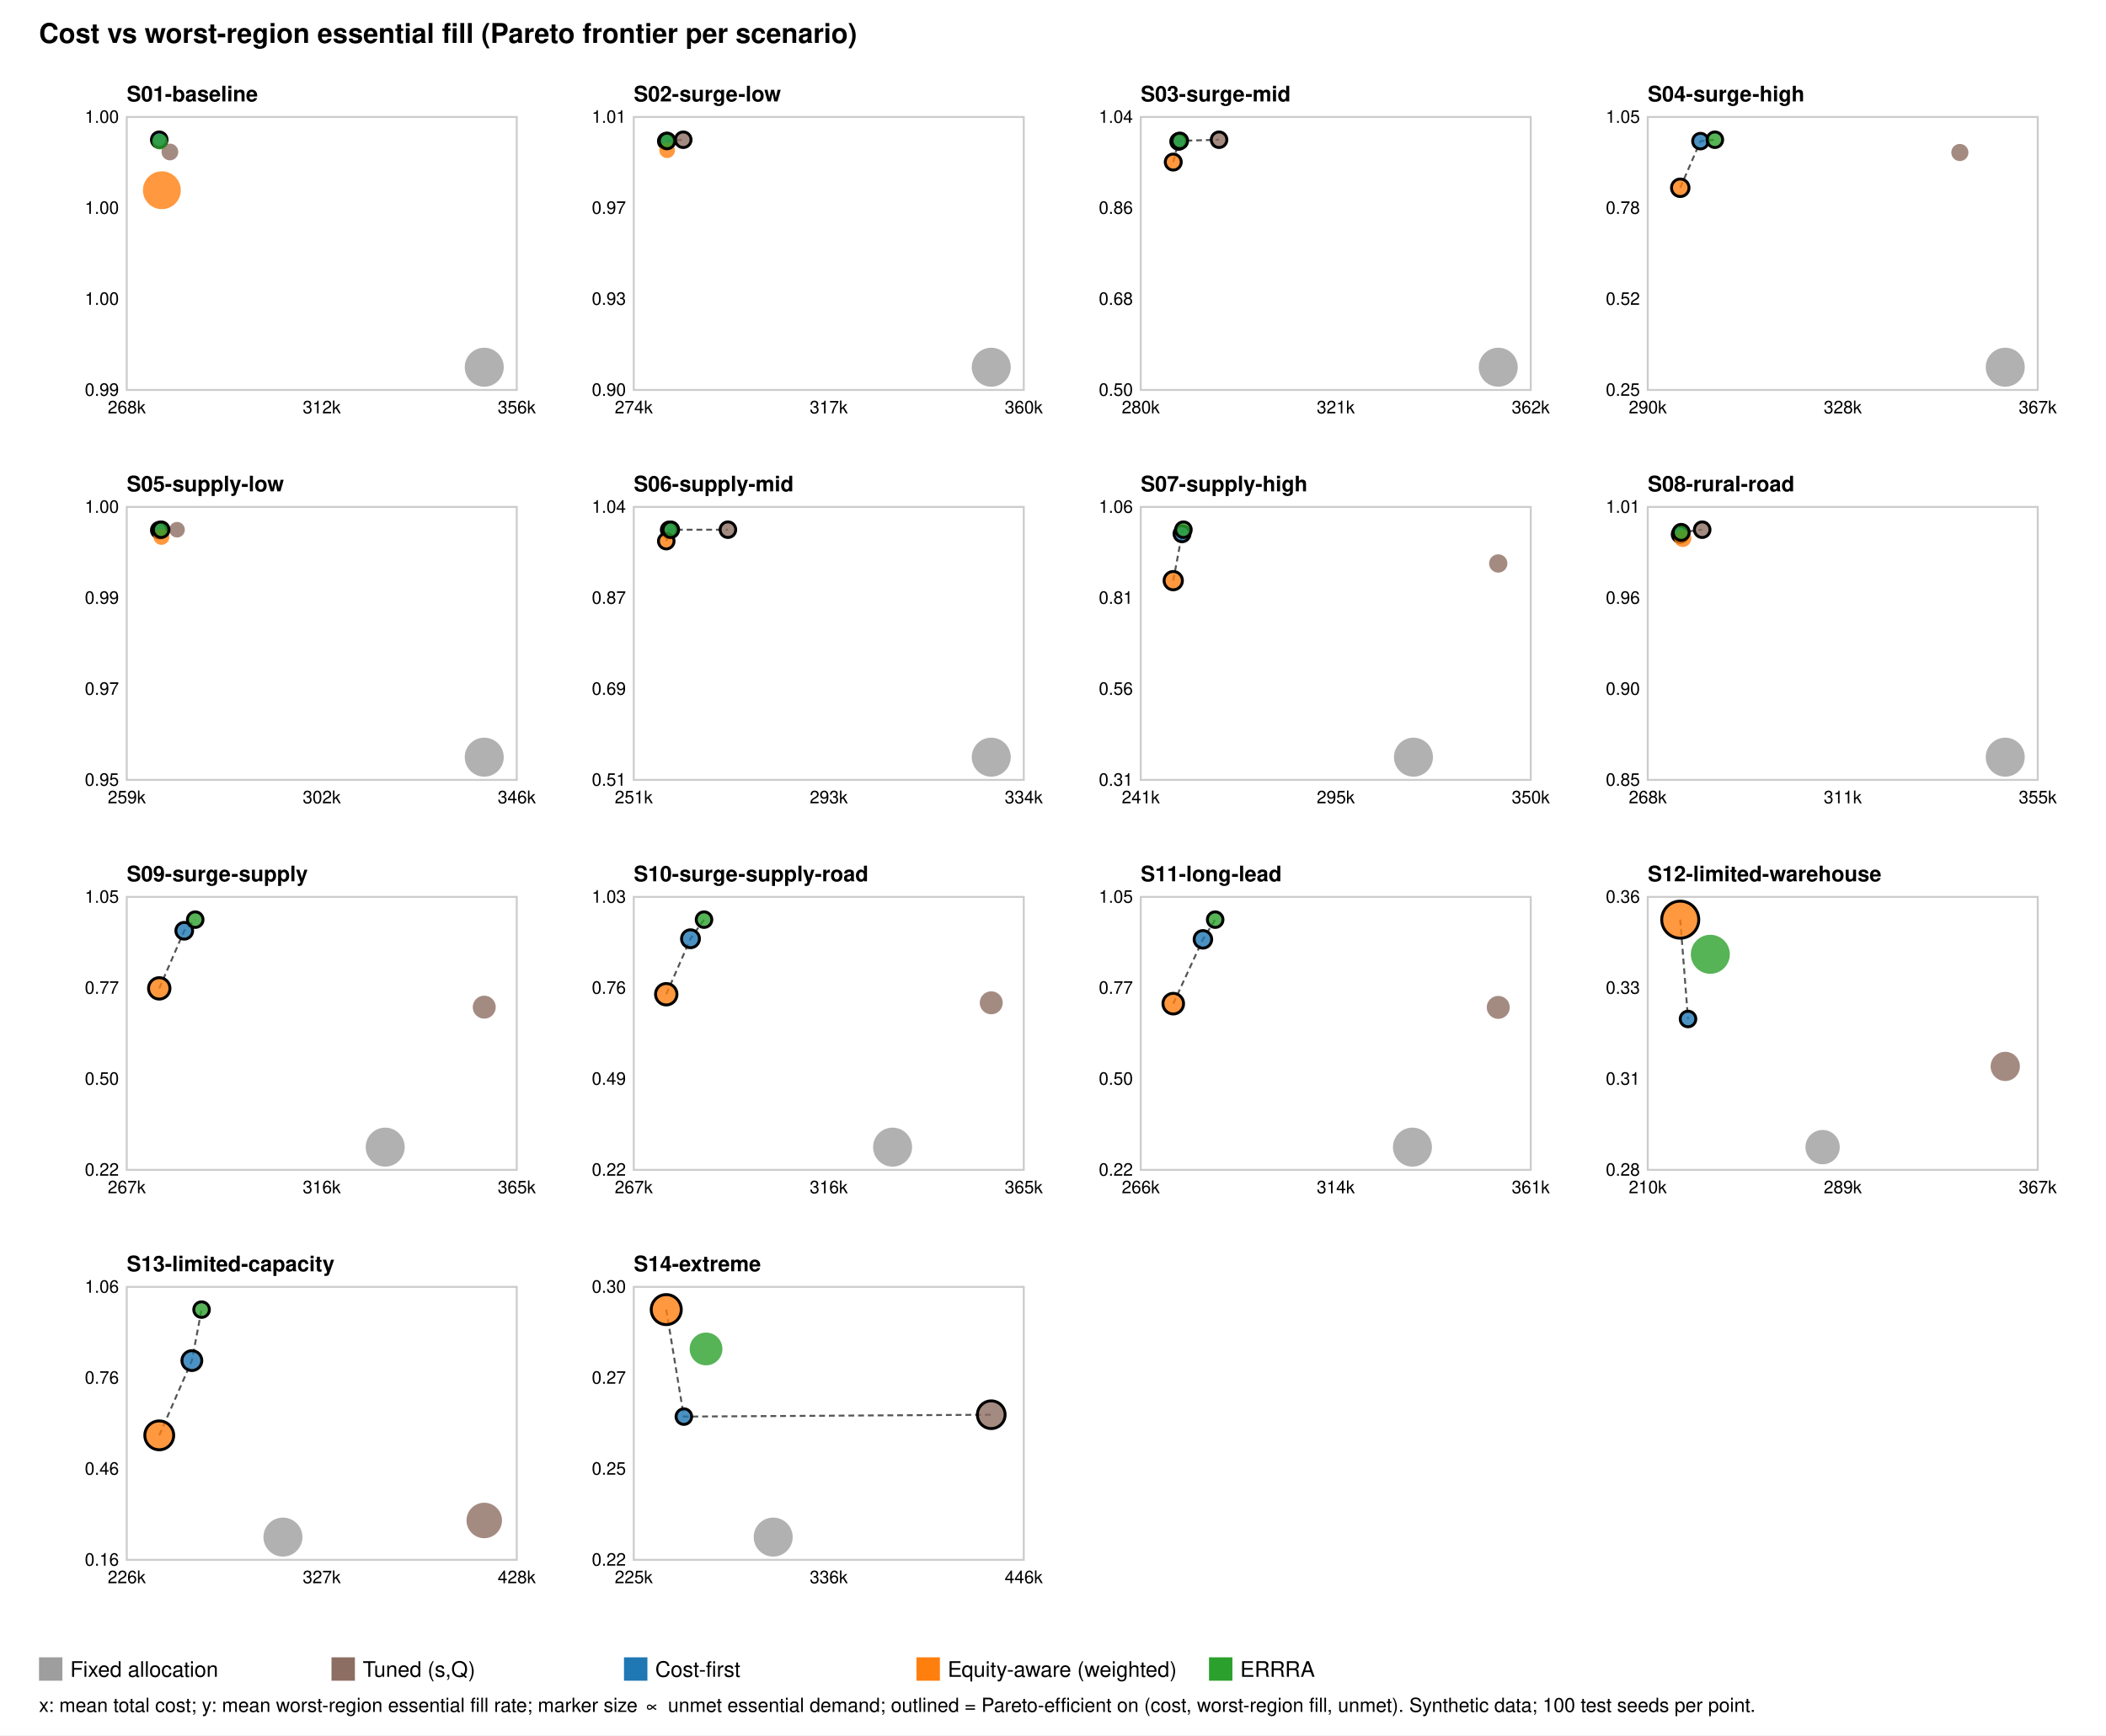
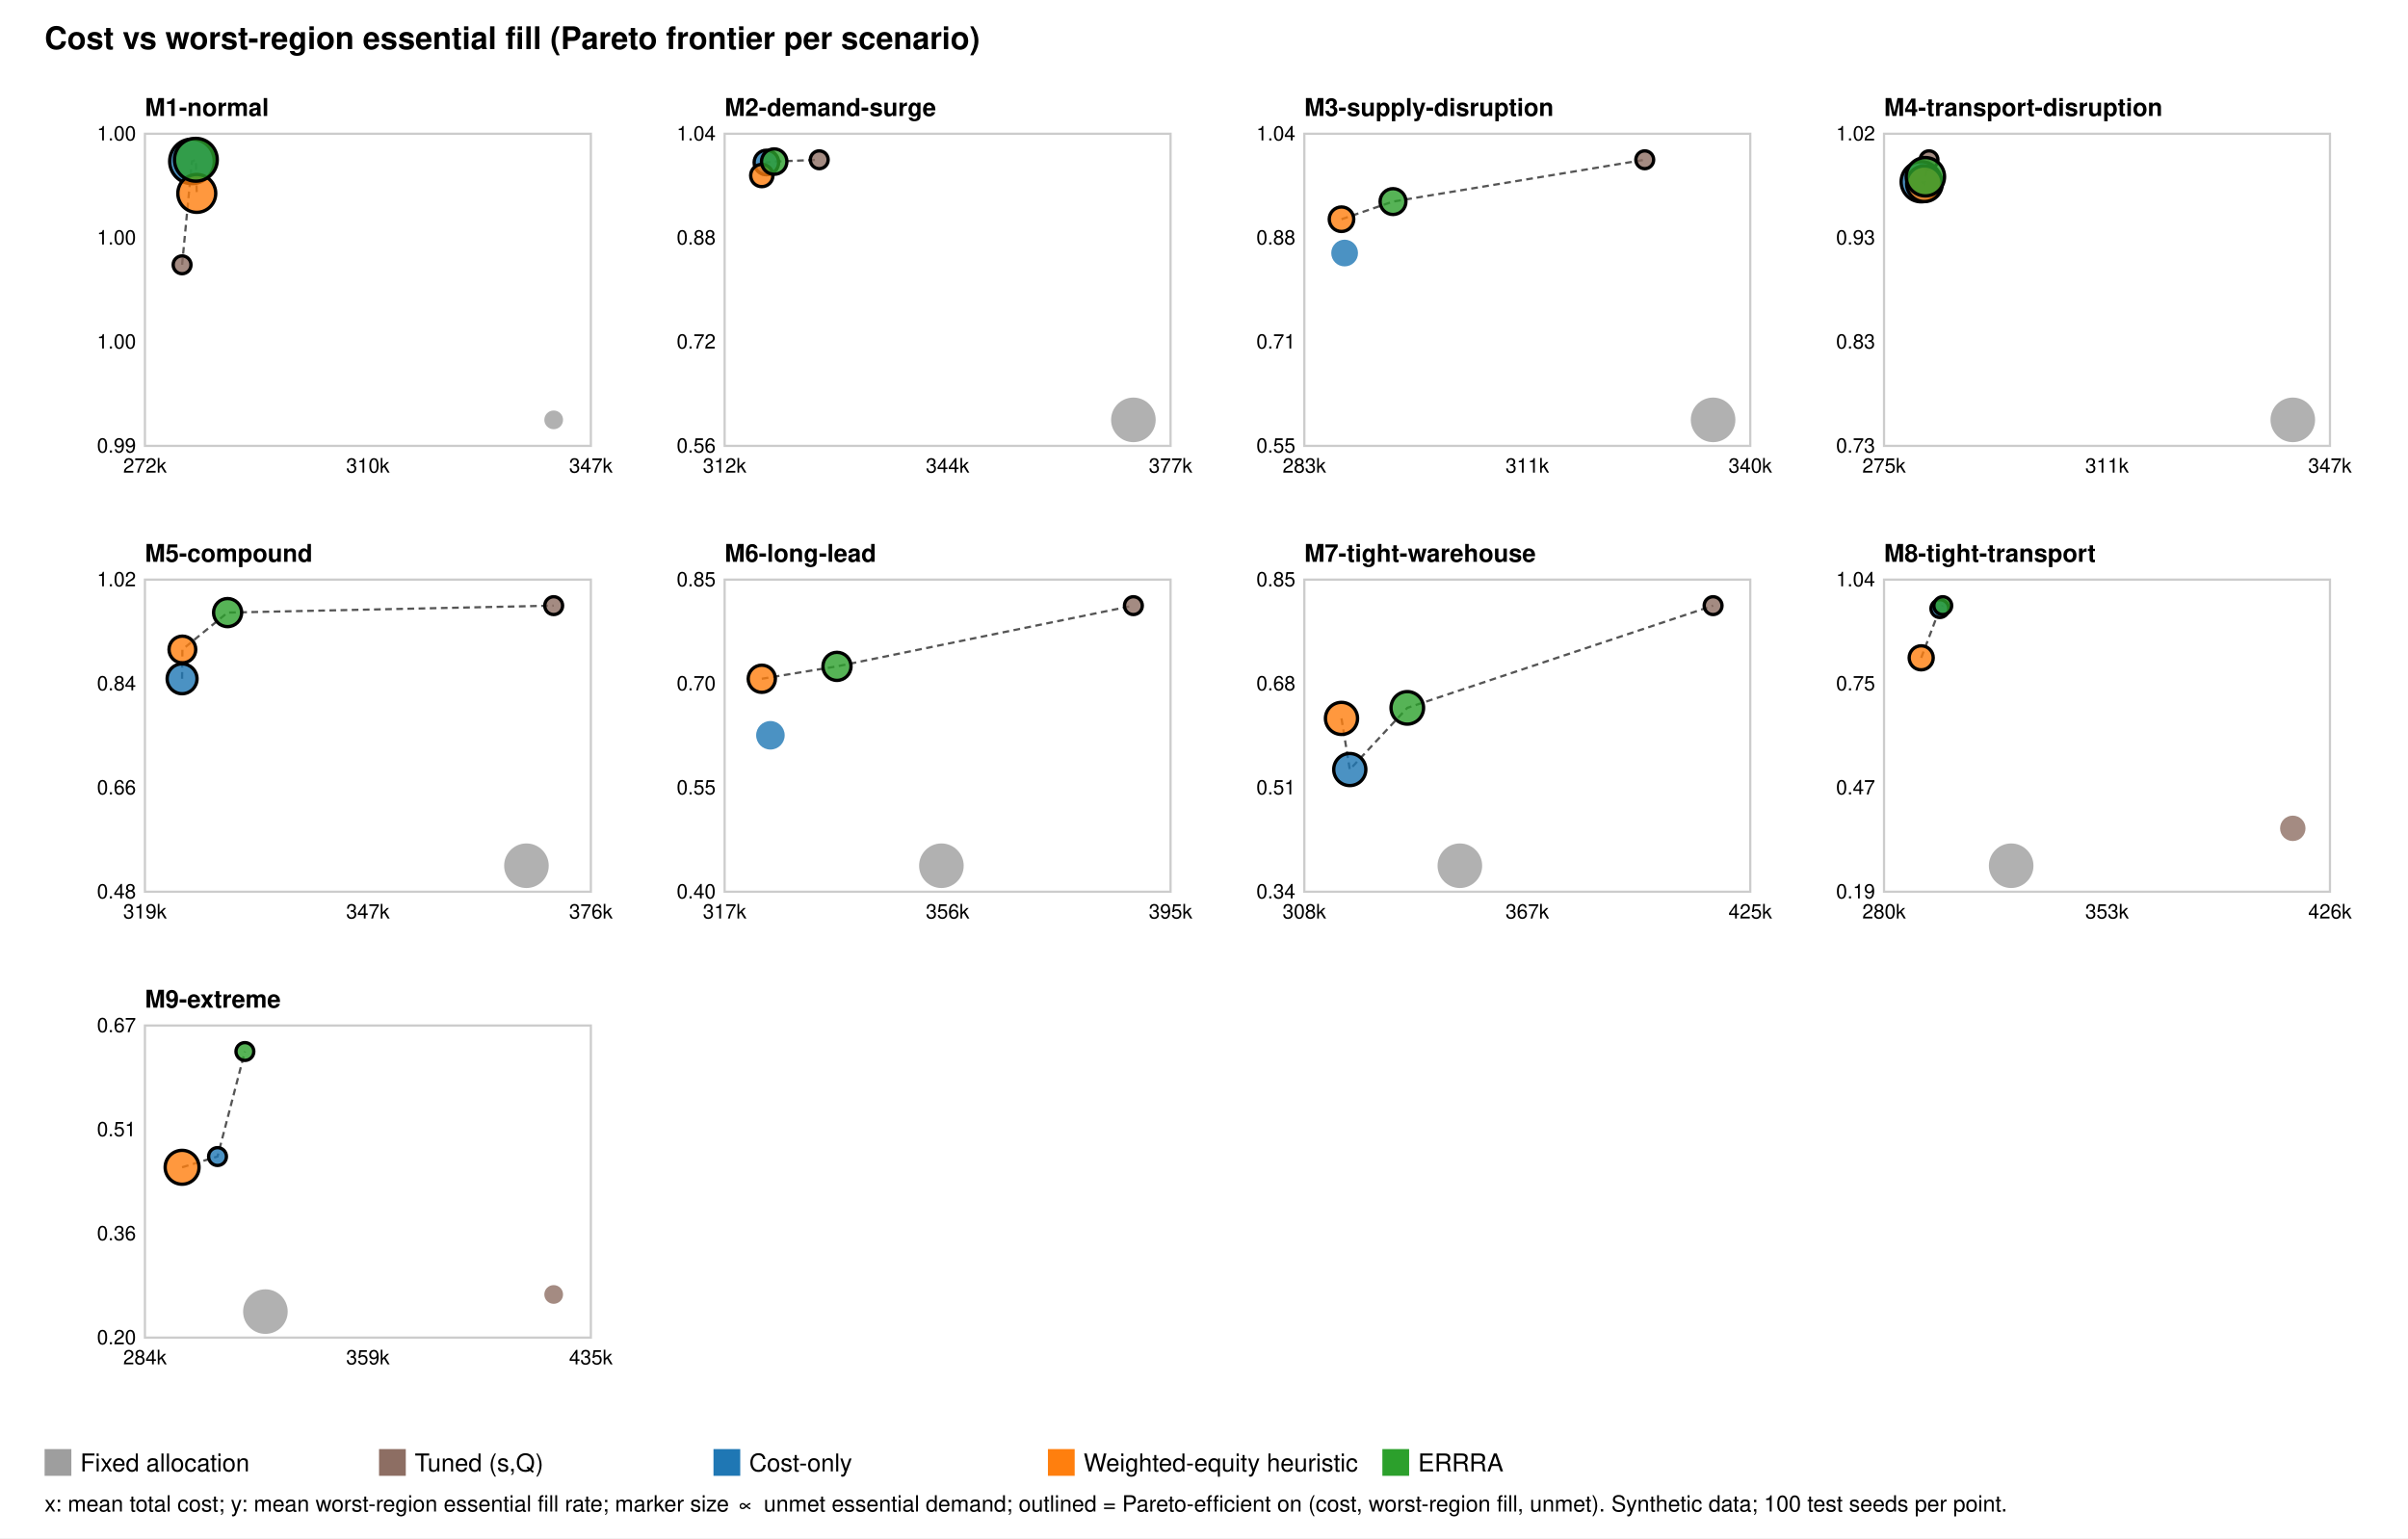
- <svg xmlns="http://www.w3.org/2000/svg" width="1080" height="890" viewBox="0 0 1080 890" font-family="Helvetica, Arial, sans-serif" font-size="11">
+ <svg xmlns="http://www.w3.org/2000/svg" width="1080" height="690" viewBox="0 0 1080 690" font-family="Helvetica, Arial, sans-serif" font-size="11">
  <rect width="100%" height="100%" fill="white" />
  <text x="20" y="22" font-size="14" font-weight="bold">Cost vs worst-region essential fill (Pareto frontier per scenario)</text>
-   <text x="65" y="52" font-weight="bold">S01-baseline</text>
+   <text x="65" y="52" font-weight="bold">M1-normal</text>
  <rect x="65" y="60" width="200" height="140" fill="none" stroke="#ccc" />
  <text x="61" y="203" text-anchor="end" font-size="9">0.99</text>
  <text x="61" y="156.333" text-anchor="end" font-size="9">1.00</text>
  <text x="61" y="109.667" text-anchor="end" font-size="9">1.00</text>
  <text x="61" y="63" text-anchor="end" font-size="9">1.00</text>
-   <text x="65" y="212" text-anchor="middle" font-size="9">268k</text>
-   <text x="165" y="212" text-anchor="middle" font-size="9">312k</text>
-   <text x="265" y="212" text-anchor="middle" font-size="9">356k</text>
-   <circle cx="248.333" cy="188.333" r="10.0" fill="#9e9e9e" fill-opacity="0.8" stroke="none" stroke-width="1.5" />
-   <circle cx="87.12" cy="77.945" r="4.3" fill="#8d6e63" fill-opacity="0.8" stroke="none" stroke-width="1.5" />
-   <circle cx="81.667" cy="71.667" r="4.0" fill="#1f77b4" fill-opacity="0.8" stroke="#000" stroke-width="1.5" />
-   <circle cx="83.008" cy="97.569" r="9.7" fill="#ff7f0e" fill-opacity="0.8" stroke="none" stroke-width="1.5" />
-   <circle cx="81.96" cy="72.657" r="4.0" fill="#2ca02c" fill-opacity="0.8" stroke="none" stroke-width="1.5" />
-   <text x="325" y="52" font-weight="bold">S02-surge-low</text>
+   <text x="65" y="212" text-anchor="middle" font-size="9">272k</text>
+   <text x="165" y="212" text-anchor="middle" font-size="9">310k</text>
+   <text x="265" y="212" text-anchor="middle" font-size="9">347k</text>
+   <polyline fill="none" stroke="#555" stroke-dasharray="3,2" points="81.667,118.782 86.095,72.378 87.85,71.667 88.257,86.754" />
+   <circle cx="248.333" cy="188.333" r="4.2" fill="#9e9e9e" fill-opacity="0.8" stroke="none" stroke-width="1.5" />
+   <circle cx="81.667" cy="118.782" r="4.0" fill="#8d6e63" fill-opacity="0.8" stroke="#000" stroke-width="1.5" />
+   <circle cx="86.095" cy="72.378" r="10.0" fill="#1f77b4" fill-opacity="0.8" stroke="#000" stroke-width="1.5" />
+   <circle cx="88.257" cy="86.754" r="8.5" fill="#ff7f0e" fill-opacity="0.8" stroke="#000" stroke-width="1.5" />
+   <circle cx="87.85" cy="71.667" r="9.6" fill="#2ca02c" fill-opacity="0.8" stroke="#000" stroke-width="1.5" />
+   <text x="325" y="52" font-weight="bold">M2-demand-surge</text>
  <rect x="325" y="60" width="200" height="140" fill="none" stroke="#ccc" />
-   <text x="321" y="203" text-anchor="end" font-size="9">0.90</text>
-   <text x="321" y="156.333" text-anchor="end" font-size="9">0.93</text>
-   <text x="321" y="109.667" text-anchor="end" font-size="9">0.97</text>
-   <text x="321" y="63" text-anchor="end" font-size="9">1.01</text>
-   <text x="325" y="212" text-anchor="middle" font-size="9">274k</text>
-   <text x="425" y="212" text-anchor="middle" font-size="9">317k</text>
-   <text x="525" y="212" text-anchor="middle" font-size="9">360k</text>
-   <polyline fill="none" stroke="#555" stroke-dasharray="3,2" points="341.667,72.4 342.124,72.265 350.385,71.667" />
+   <text x="321" y="203" text-anchor="end" font-size="9">0.56</text>
+   <text x="321" y="156.333" text-anchor="end" font-size="9">0.72</text>
+   <text x="321" y="109.667" text-anchor="end" font-size="9">0.88</text>
+   <text x="321" y="63" text-anchor="end" font-size="9">1.04</text>
+   <text x="325" y="212" text-anchor="middle" font-size="9">312k</text>
+   <text x="425" y="212" text-anchor="middle" font-size="9">344k</text>
+   <text x="525" y="212" text-anchor="middle" font-size="9">377k</text>
+   <polyline fill="none" stroke="#555" stroke-dasharray="3,2" points="341.667,78.732 343.733,72.884 347.233,72.48 367.434,71.667" />
  <circle cx="508.333" cy="188.333" r="10.0" fill="#9e9e9e" fill-opacity="0.8" stroke="none" stroke-width="1.5" />
-   <circle cx="350.385" cy="71.667" r="4.0" fill="#8d6e63" fill-opacity="0.8" stroke="#000" stroke-width="1.5" />
-   <circle cx="341.667" cy="72.4" r="4.0" fill="#1f77b4" fill-opacity="0.8" stroke="#000" stroke-width="1.5" />
-   <circle cx="342.122" cy="77.071" r="4.0" fill="#ff7f0e" fill-opacity="0.8" stroke="none" stroke-width="1.5" />
-   <circle cx="342.124" cy="72.265" r="4.0" fill="#2ca02c" fill-opacity="0.8" stroke="#000" stroke-width="1.5" />
-   <text x="585" y="52" font-weight="bold">S03-surge-mid</text>
+   <circle cx="367.434" cy="71.667" r="4.0" fill="#8d6e63" fill-opacity="0.8" stroke="#000" stroke-width="1.5" />
+   <circle cx="343.733" cy="72.884" r="5.5" fill="#1f77b4" fill-opacity="0.8" stroke="#000" stroke-width="1.5" />
+   <circle cx="341.667" cy="78.732" r="5.0" fill="#ff7f0e" fill-opacity="0.8" stroke="#000" stroke-width="1.5" />
+   <circle cx="347.233" cy="72.48" r="5.7" fill="#2ca02c" fill-opacity="0.8" stroke="#000" stroke-width="1.5" />
+   <text x="585" y="52" font-weight="bold">M3-supply-disruption</text>
  <rect x="585" y="60" width="200" height="140" fill="none" stroke="#ccc" />
-   <text x="581" y="203" text-anchor="end" font-size="9">0.50</text>
-   <text x="581" y="156.333" text-anchor="end" font-size="9">0.68</text>
-   <text x="581" y="109.667" text-anchor="end" font-size="9">0.86</text>
+   <text x="581" y="203" text-anchor="end" font-size="9">0.55</text>
+   <text x="581" y="156.333" text-anchor="end" font-size="9">0.71</text>
+   <text x="581" y="109.667" text-anchor="end" font-size="9">0.88</text>
  <text x="581" y="63" text-anchor="end" font-size="9">1.04</text>
-   <text x="585" y="212" text-anchor="middle" font-size="9">280k</text>
-   <text x="685" y="212" text-anchor="middle" font-size="9">321k</text>
-   <text x="785" y="212" text-anchor="middle" font-size="9">362k</text>
-   <polyline fill="none" stroke="#555" stroke-dasharray="3,2" points="601.667,83.123 604.389,72.581 605.038,72.233 625.157,71.667" />
+   <text x="585" y="212" text-anchor="middle" font-size="9">283k</text>
+   <text x="685" y="212" text-anchor="middle" font-size="9">311k</text>
+   <text x="785" y="212" text-anchor="middle" font-size="9">340k</text>
+   <polyline fill="none" stroke="#555" stroke-dasharray="3,2" points="601.667,98.333 624.772,90.418 737.677,71.667" />
  <circle cx="768.333" cy="188.333" r="10.0" fill="#9e9e9e" fill-opacity="0.8" stroke="none" stroke-width="1.5" />
-   <circle cx="625.157" cy="71.667" r="4.0" fill="#8d6e63" fill-opacity="0.8" stroke="#000" stroke-width="1.5" />
-   <circle cx="604.389" cy="72.581" r="4.0" fill="#1f77b4" fill-opacity="0.8" stroke="#000" stroke-width="1.5" />
-   <circle cx="601.667" cy="83.123" r="4.1" fill="#ff7f0e" fill-opacity="0.8" stroke="#000" stroke-width="1.5" />
-   <circle cx="605.038" cy="72.233" r="4.0" fill="#2ca02c" fill-opacity="0.8" stroke="#000" stroke-width="1.5" />
-   <text x="845" y="52" font-weight="bold">S04-surge-high</text>
+   <circle cx="737.677" cy="71.667" r="4.0" fill="#8d6e63" fill-opacity="0.8" stroke="#000" stroke-width="1.5" />
+   <circle cx="603.071" cy="113.505" r="6.0" fill="#1f77b4" fill-opacity="0.8" stroke="none" stroke-width="1.5" />
+   <circle cx="601.667" cy="98.333" r="5.5" fill="#ff7f0e" fill-opacity="0.8" stroke="#000" stroke-width="1.5" />
+   <circle cx="624.772" cy="90.418" r="5.8" fill="#2ca02c" fill-opacity="0.8" stroke="#000" stroke-width="1.5" />
+   <text x="845" y="52" font-weight="bold">M4-transport-disruption</text>
  <rect x="845" y="60" width="200" height="140" fill="none" stroke="#ccc" />
-   <text x="841" y="203" text-anchor="end" font-size="9">0.25</text>
-   <text x="841" y="156.333" text-anchor="end" font-size="9">0.52</text>
-   <text x="841" y="109.667" text-anchor="end" font-size="9">0.78</text>
-   <text x="841" y="63" text-anchor="end" font-size="9">1.05</text>
-   <text x="845" y="212" text-anchor="middle" font-size="9">290k</text>
-   <text x="945" y="212" text-anchor="middle" font-size="9">328k</text>
-   <text x="1045" y="212" text-anchor="middle" font-size="9">367k</text>
-   <polyline fill="none" stroke="#555" stroke-dasharray="3,2" points="861.667,96.307 872.032,72.383 879.419,71.667" />
+   <text x="841" y="203" text-anchor="end" font-size="9">0.73</text>
+   <text x="841" y="156.333" text-anchor="end" font-size="9">0.83</text>
+   <text x="841" y="109.667" text-anchor="end" font-size="9">0.93</text>
+   <text x="841" y="63" text-anchor="end" font-size="9">1.02</text>
+   <text x="845" y="212" text-anchor="middle" font-size="9">275k</text>
+   <text x="945" y="212" text-anchor="middle" font-size="9">311k</text>
+   <text x="1045" y="212" text-anchor="middle" font-size="9">347k</text>
+   <polyline fill="none" stroke="#555" stroke-dasharray="3,2" points="861.667,81.531 863.138,82.424 863.54,79.275 865.173,71.667" />
  <circle cx="1028.333" cy="188.333" r="10.0" fill="#9e9e9e" fill-opacity="0.8" stroke="none" stroke-width="1.5" />
-   <circle cx="1005.052" cy="78.217" r="4.4" fill="#8d6e63" fill-opacity="0.8" stroke="none" stroke-width="1.5" />
-   <circle cx="872.032" cy="72.383" r="4.0" fill="#1f77b4" fill-opacity="0.8" stroke="#000" stroke-width="1.5" />
-   <circle cx="861.667" cy="96.307" r="4.5" fill="#ff7f0e" fill-opacity="0.8" stroke="#000" stroke-width="1.5" />
-   <circle cx="879.419" cy="71.667" r="4.0" fill="#2ca02c" fill-opacity="0.8" stroke="#000" stroke-width="1.5" />
-   <text x="65" y="252" font-weight="bold">S05-supply-low</text>
+   <circle cx="865.173" cy="71.667" r="4.0" fill="#8d6e63" fill-opacity="0.8" stroke="#000" stroke-width="1.5" />
+   <circle cx="861.667" cy="81.531" r="9.0" fill="#1f77b4" fill-opacity="0.8" stroke="#000" stroke-width="1.5" />
+   <circle cx="863.138" cy="82.424" r="8.0" fill="#ff7f0e" fill-opacity="0.8" stroke="#000" stroke-width="1.5" />
+   <circle cx="863.54" cy="79.275" r="8.6" fill="#2ca02c" fill-opacity="0.8" stroke="#000" stroke-width="1.5" />
+   <text x="65" y="252" font-weight="bold">M5-compound</text>
  <rect x="65" y="260" width="200" height="140" fill="none" stroke="#ccc" />
-   <text x="61" y="403" text-anchor="end" font-size="9">0.95</text>
-   <text x="61" y="356.333" text-anchor="end" font-size="9">0.97</text>
-   <text x="61" y="309.667" text-anchor="end" font-size="9">0.99</text>
-   <text x="61" y="263" text-anchor="end" font-size="9">1.00</text>
-   <text x="65" y="412" text-anchor="middle" font-size="9">259k</text>
-   <text x="165" y="412" text-anchor="middle" font-size="9">302k</text>
-   <text x="265" y="412" text-anchor="middle" font-size="9">346k</text>
-   <polyline fill="none" stroke="#555" stroke-dasharray="3,2" points="81.667,271.91 82.659,271.667" />
-   <circle cx="248.333" cy="388.333" r="10.0" fill="#9e9e9e" fill-opacity="0.8" stroke="none" stroke-width="1.5" />
-   <circle cx="90.789" cy="271.683" r="4.0" fill="#8d6e63" fill-opacity="0.8" stroke="none" stroke-width="1.5" />
-   <circle cx="81.667" cy="271.91" r="4.0" fill="#1f77b4" fill-opacity="0.8" stroke="#000" stroke-width="1.5" />
-   <circle cx="82.786" cy="275.345" r="4.1" fill="#ff7f0e" fill-opacity="0.8" stroke="none" stroke-width="1.5" />
-   <circle cx="82.659" cy="271.667" r="4.0" fill="#2ca02c" fill-opacity="0.8" stroke="#000" stroke-width="1.5" />
-   <text x="325" y="252" font-weight="bold">S06-supply-mid</text>
+   <text x="61" y="403" text-anchor="end" font-size="9">0.48</text>
+   <text x="61" y="356.333" text-anchor="end" font-size="9">0.66</text>
+   <text x="61" y="309.667" text-anchor="end" font-size="9">0.84</text>
+   <text x="61" y="263" text-anchor="end" font-size="9">1.02</text>
+   <text x="65" y="412" text-anchor="middle" font-size="9">319k</text>
+   <text x="165" y="412" text-anchor="middle" font-size="9">347k</text>
+   <text x="265" y="412" text-anchor="middle" font-size="9">376k</text>
+   <polyline fill="none" stroke="#555" stroke-dasharray="3,2" points="81.667,304.476 81.803,291.34 102.075,274.783 248.333,271.667" />
+   <circle cx="236.109" cy="388.333" r="10.0" fill="#9e9e9e" fill-opacity="0.8" stroke="none" stroke-width="1.5" />
+   <circle cx="248.333" cy="271.667" r="4.0" fill="#8d6e63" fill-opacity="0.8" stroke="#000" stroke-width="1.5" />
+   <circle cx="81.667" cy="304.476" r="6.7" fill="#1f77b4" fill-opacity="0.8" stroke="#000" stroke-width="1.5" />
+   <circle cx="81.803" cy="291.34" r="6.0" fill="#ff7f0e" fill-opacity="0.8" stroke="#000" stroke-width="1.5" />
+   <circle cx="102.075" cy="274.783" r="6.3" fill="#2ca02c" fill-opacity="0.8" stroke="#000" stroke-width="1.5" />
+   <text x="325" y="252" font-weight="bold">M6-long-lead</text>
  <rect x="325" y="260" width="200" height="140" fill="none" stroke="#ccc" />
-   <text x="321" y="403" text-anchor="end" font-size="9">0.51</text>
-   <text x="321" y="356.333" text-anchor="end" font-size="9">0.69</text>
-   <text x="321" y="309.667" text-anchor="end" font-size="9">0.87</text>
-   <text x="321" y="263" text-anchor="end" font-size="9">1.04</text>
-   <text x="325" y="412" text-anchor="middle" font-size="9">251k</text>
-   <text x="425" y="412" text-anchor="middle" font-size="9">293k</text>
-   <text x="525" y="412" text-anchor="middle" font-size="9">334k</text>
-   <polyline fill="none" stroke="#555" stroke-dasharray="3,2" points="341.667,277.534 343.147,271.725 344.019,271.686 373.291,271.667" />
-   <circle cx="508.333" cy="388.333" r="10.0" fill="#9e9e9e" fill-opacity="0.8" stroke="none" stroke-width="1.5" />
-   <circle cx="373.291" cy="271.667" r="4.0" fill="#8d6e63" fill-opacity="0.8" stroke="#000" stroke-width="1.5" />
-   <circle cx="343.147" cy="271.725" r="4.0" fill="#1f77b4" fill-opacity="0.8" stroke="#000" stroke-width="1.5" />
-   <circle cx="341.667" cy="277.534" r="4.0" fill="#ff7f0e" fill-opacity="0.8" stroke="#000" stroke-width="1.5" />
-   <circle cx="344.019" cy="271.686" r="4.0" fill="#2ca02c" fill-opacity="0.8" stroke="#000" stroke-width="1.5" />
-   <text x="585" y="252" font-weight="bold">S07-supply-high</text>
+   <text x="321" y="403" text-anchor="end" font-size="9">0.40</text>
+   <text x="321" y="356.333" text-anchor="end" font-size="9">0.55</text>
+   <text x="321" y="309.667" text-anchor="end" font-size="9">0.70</text>
+   <text x="321" y="263" text-anchor="end" font-size="9">0.85</text>
+   <text x="325" y="412" text-anchor="middle" font-size="9">317k</text>
+   <text x="425" y="412" text-anchor="middle" font-size="9">356k</text>
+   <text x="525" y="412" text-anchor="middle" font-size="9">395k</text>
+   <polyline fill="none" stroke="#555" stroke-dasharray="3,2" points="341.667,304.468 375.383,298.905 508.333,271.667" />
+   <circle cx="422.222" cy="388.333" r="10.0" fill="#9e9e9e" fill-opacity="0.8" stroke="none" stroke-width="1.5" />
+   <circle cx="508.333" cy="271.667" r="4.0" fill="#8d6e63" fill-opacity="0.8" stroke="#000" stroke-width="1.5" />
+   <circle cx="345.535" cy="329.823" r="6.4" fill="#1f77b4" fill-opacity="0.8" stroke="none" stroke-width="1.5" />
+   <circle cx="341.667" cy="304.468" r="6.1" fill="#ff7f0e" fill-opacity="0.8" stroke="#000" stroke-width="1.5" />
+   <circle cx="375.383" cy="298.905" r="6.3" fill="#2ca02c" fill-opacity="0.8" stroke="#000" stroke-width="1.5" />
+   <text x="585" y="252" font-weight="bold">M7-tight-warehouse</text>
  <rect x="585" y="260" width="200" height="140" fill="none" stroke="#ccc" />
-   <text x="581" y="403" text-anchor="end" font-size="9">0.31</text>
-   <text x="581" y="356.333" text-anchor="end" font-size="9">0.56</text>
-   <text x="581" y="309.667" text-anchor="end" font-size="9">0.81</text>
-   <text x="581" y="263" text-anchor="end" font-size="9">1.06</text>
-   <text x="585" y="412" text-anchor="middle" font-size="9">241k</text>
-   <text x="685" y="412" text-anchor="middle" font-size="9">295k</text>
-   <text x="785" y="412" text-anchor="middle" font-size="9">350k</text>
-   <polyline fill="none" stroke="#555" stroke-dasharray="3,2" points="601.667,297.801 606.159,273.756 606.883,271.667" />
-   <circle cx="724.849" cy="388.333" r="10.0" fill="#9e9e9e" fill-opacity="0.8" stroke="none" stroke-width="1.5" />
-   <circle cx="768.333" cy="288.991" r="4.7" fill="#8d6e63" fill-opacity="0.8" stroke="none" stroke-width="1.5" />
-   <circle cx="606.159" cy="273.756" r="4.1" fill="#1f77b4" fill-opacity="0.8" stroke="#000" stroke-width="1.5" />
-   <circle cx="601.667" cy="297.801" r="4.7" fill="#ff7f0e" fill-opacity="0.8" stroke="#000" stroke-width="1.5" />
-   <circle cx="606.883" cy="271.667" r="4.0" fill="#2ca02c" fill-opacity="0.8" stroke="#000" stroke-width="1.5" />
-   <text x="845" y="252" font-weight="bold">S08-rural-road</text>
+   <text x="581" y="403" text-anchor="end" font-size="9">0.34</text>
+   <text x="581" y="356.333" text-anchor="end" font-size="9">0.51</text>
+   <text x="581" y="309.667" text-anchor="end" font-size="9">0.68</text>
+   <text x="581" y="263" text-anchor="end" font-size="9">0.85</text>
+   <text x="585" y="412" text-anchor="middle" font-size="9">308k</text>
+   <text x="685" y="412" text-anchor="middle" font-size="9">367k</text>
+   <text x="785" y="412" text-anchor="middle" font-size="9">425k</text>
+   <polyline fill="none" stroke="#555" stroke-dasharray="3,2" points="601.667,322.247 605.384,345.185 631.18,317.521 768.333,271.667" />
+   <circle cx="654.754" cy="388.333" r="10.0" fill="#9e9e9e" fill-opacity="0.8" stroke="none" stroke-width="1.5" />
+   <circle cx="768.333" cy="271.667" r="4.0" fill="#8d6e63" fill-opacity="0.8" stroke="#000" stroke-width="1.5" />
+   <circle cx="605.384" cy="345.185" r="7.2" fill="#1f77b4" fill-opacity="0.8" stroke="#000" stroke-width="1.5" />
+   <circle cx="601.667" cy="322.247" r="7.2" fill="#ff7f0e" fill-opacity="0.8" stroke="#000" stroke-width="1.5" />
+   <circle cx="631.18" cy="317.521" r="7.3" fill="#2ca02c" fill-opacity="0.8" stroke="#000" stroke-width="1.5" />
+   <text x="845" y="252" font-weight="bold">M8-tight-transport</text>
  <rect x="845" y="260" width="200" height="140" fill="none" stroke="#ccc" />
-   <text x="841" y="403" text-anchor="end" font-size="9">0.85</text>
-   <text x="841" y="356.333" text-anchor="end" font-size="9">0.90</text>
-   <text x="841" y="309.667" text-anchor="end" font-size="9">0.96</text>
-   <text x="841" y="263" text-anchor="end" font-size="9">1.01</text>
-   <text x="845" y="412" text-anchor="middle" font-size="9">268k</text>
-   <text x="945" y="412" text-anchor="middle" font-size="9">311k</text>
-   <text x="1045" y="412" text-anchor="middle" font-size="9">355k</text>
-   <polyline fill="none" stroke="#555" stroke-dasharray="3,2" points="861.667,274.053 862.164,273.036 872.924,271.667" />
-   <circle cx="1028.333" cy="388.333" r="10.0" fill="#9e9e9e" fill-opacity="0.8" stroke="none" stroke-width="1.5" />
-   <circle cx="872.924" cy="271.667" r="4.0" fill="#8d6e63" fill-opacity="0.8" stroke="#000" stroke-width="1.5" />
-   <circle cx="861.667" cy="274.053" r="4.1" fill="#1f77b4" fill-opacity="0.8" stroke="#000" stroke-width="1.5" />
-   <circle cx="862.948" cy="276.139" r="4.4" fill="#ff7f0e" fill-opacity="0.8" stroke="none" stroke-width="1.5" />
-   <circle cx="862.164" cy="273.036" r="4.1" fill="#2ca02c" fill-opacity="0.8" stroke="#000" stroke-width="1.5" />
-   <text x="65" y="452" font-weight="bold">S09-surge-supply</text>
+   <text x="841" y="403" text-anchor="end" font-size="9">0.19</text>
+   <text x="841" y="356.333" text-anchor="end" font-size="9">0.47</text>
+   <text x="841" y="309.667" text-anchor="end" font-size="9">0.75</text>
+   <text x="841" y="263" text-anchor="end" font-size="9">1.04</text>
+   <text x="845" y="412" text-anchor="middle" font-size="9">280k</text>
+   <text x="945" y="412" text-anchor="middle" font-size="9">353k</text>
+   <text x="1045" y="412" text-anchor="middle" font-size="9">426k</text>
+   <polyline fill="none" stroke="#555" stroke-dasharray="3,2" points="861.667,295.071 870.036,272.987 871.343,271.667" />
+   <circle cx="902.019" cy="388.333" r="10.0" fill="#9e9e9e" fill-opacity="0.8" stroke="none" stroke-width="1.5" />
+   <circle cx="1028.333" cy="371.559" r="5.7" fill="#8d6e63" fill-opacity="0.8" stroke="none" stroke-width="1.5" />
+   <circle cx="870.036" cy="272.987" r="4.0" fill="#1f77b4" fill-opacity="0.8" stroke="#000" stroke-width="1.5" />
+   <circle cx="861.667" cy="295.071" r="5.4" fill="#ff7f0e" fill-opacity="0.8" stroke="#000" stroke-width="1.5" />
+   <circle cx="871.343" cy="271.667" r="4.0" fill="#2ca02c" fill-opacity="0.8" stroke="#000" stroke-width="1.5" />
+   <text x="65" y="452" font-weight="bold">M9-extreme</text>
  <rect x="65" y="460" width="200" height="140" fill="none" stroke="#ccc" />
-   <text x="61" y="603" text-anchor="end" font-size="9">0.22</text>
-   <text x="61" y="556.333" text-anchor="end" font-size="9">0.50</text>
-   <text x="61" y="509.667" text-anchor="end" font-size="9">0.77</text>
-   <text x="61" y="463" text-anchor="end" font-size="9">1.05</text>
-   <text x="65" y="612" text-anchor="middle" font-size="9">267k</text>
-   <text x="165" y="612" text-anchor="middle" font-size="9">316k</text>
-   <text x="265" y="612" text-anchor="middle" font-size="9">365k</text>
-   <polyline fill="none" stroke="#555" stroke-dasharray="3,2" points="81.667,506.915 94.483,477.373 100.115,471.667" />
-   <circle cx="197.537" cy="588.333" r="10.0" fill="#9e9e9e" fill-opacity="0.8" stroke="none" stroke-width="1.5" />
-   <circle cx="248.333" cy="516.549" r="5.9" fill="#8d6e63" fill-opacity="0.8" stroke="none" stroke-width="1.5" />
-   <circle cx="94.483" cy="477.373" r="4.3" fill="#1f77b4" fill-opacity="0.8" stroke="#000" stroke-width="1.5" />
-   <circle cx="81.667" cy="506.915" r="5.5" fill="#ff7f0e" fill-opacity="0.8" stroke="#000" stroke-width="1.5" />
-   <circle cx="100.115" cy="471.667" r="4.0" fill="#2ca02c" fill-opacity="0.8" stroke="#000" stroke-width="1.5" />
-   <text x="325" y="452" font-weight="bold">S10-surge-supply-road</text>
-   <rect x="325" y="460" width="200" height="140" fill="none" stroke="#ccc" />
-   <text x="321" y="603" text-anchor="end" font-size="9">0.22</text>
-   <text x="321" y="556.333" text-anchor="end" font-size="9">0.49</text>
-   <text x="321" y="509.667" text-anchor="end" font-size="9">0.76</text>
-   <text x="321" y="463" text-anchor="end" font-size="9">1.03</text>
-   <text x="325" y="612" text-anchor="middle" font-size="9">267k</text>
-   <text x="425" y="612" text-anchor="middle" font-size="9">316k</text>
-   <text x="525" y="612" text-anchor="middle" font-size="9">365k</text>
-   <polyline fill="none" stroke="#555" stroke-dasharray="3,2" points="341.667,509.924 354.098,481.467 361.04,471.667" />
-   <circle cx="457.738" cy="588.333" r="10.0" fill="#9e9e9e" fill-opacity="0.8" stroke="none" stroke-width="1.5" />
-   <circle cx="508.333" cy="514.317" r="5.9" fill="#8d6e63" fill-opacity="0.8" stroke="none" stroke-width="1.5" />
-   <circle cx="354.098" cy="481.467" r="4.6" fill="#1f77b4" fill-opacity="0.8" stroke="#000" stroke-width="1.5" />
-   <circle cx="341.667" cy="509.924" r="5.5" fill="#ff7f0e" fill-opacity="0.8" stroke="#000" stroke-width="1.5" />
-   <circle cx="361.04" cy="471.667" r="4.0" fill="#2ca02c" fill-opacity="0.8" stroke="#000" stroke-width="1.5" />
-   <text x="585" y="452" font-weight="bold">S11-long-lead</text>
-   <rect x="585" y="460" width="200" height="140" fill="none" stroke="#ccc" />
-   <text x="581" y="603" text-anchor="end" font-size="9">0.22</text>
-   <text x="581" y="556.333" text-anchor="end" font-size="9">0.50</text>
-   <text x="581" y="509.667" text-anchor="end" font-size="9">0.77</text>
-   <text x="581" y="463" text-anchor="end" font-size="9">1.05</text>
-   <text x="585" y="612" text-anchor="middle" font-size="9">266k</text>
-   <text x="685" y="612" text-anchor="middle" font-size="9">314k</text>
-   <text x="785" y="612" text-anchor="middle" font-size="9">361k</text>
-   <polyline fill="none" stroke="#555" stroke-dasharray="3,2" points="601.667,514.748 616.878,481.763 623.169,471.667" />
-   <circle cx="724.329" cy="588.333" r="10.0" fill="#9e9e9e" fill-opacity="0.8" stroke="none" stroke-width="1.5" />
-   <circle cx="768.333" cy="516.664" r="5.9" fill="#8d6e63" fill-opacity="0.8" stroke="none" stroke-width="1.5" />
-   <circle cx="616.878" cy="481.763" r="4.5" fill="#1f77b4" fill-opacity="0.8" stroke="#000" stroke-width="1.5" />
-   <circle cx="601.667" cy="514.748" r="5.3" fill="#ff7f0e" fill-opacity="0.8" stroke="#000" stroke-width="1.5" />
-   <circle cx="623.169" cy="471.667" r="4.0" fill="#2ca02c" fill-opacity="0.8" stroke="#000" stroke-width="1.5" />
-   <text x="845" y="452" font-weight="bold">S12-limited-warehouse</text>
-   <rect x="845" y="460" width="200" height="140" fill="none" stroke="#ccc" />
-   <text x="841" y="603" text-anchor="end" font-size="9">0.28</text>
-   <text x="841" y="556.333" text-anchor="end" font-size="9">0.31</text>
-   <text x="841" y="509.667" text-anchor="end" font-size="9">0.33</text>
-   <text x="841" y="463" text-anchor="end" font-size="9">0.36</text>
-   <text x="845" y="612" text-anchor="middle" font-size="9">210k</text>
-   <text x="945" y="612" text-anchor="middle" font-size="9">289k</text>
-   <text x="1045" y="612" text-anchor="middle" font-size="9">367k</text>
-   <polyline fill="none" stroke="#555" stroke-dasharray="3,2" points="861.667,471.667 865.651,522.609" />
-   <circle cx="934.665" cy="588.333" r="8.8" fill="#9e9e9e" fill-opacity="0.8" stroke="none" stroke-width="1.5" />
-   <circle cx="1028.333" cy="546.934" r="7.5" fill="#8d6e63" fill-opacity="0.8" stroke="none" stroke-width="1.5" />
-   <circle cx="865.651" cy="522.609" r="4.0" fill="#1f77b4" fill-opacity="0.8" stroke="#000" stroke-width="1.5" />
-   <circle cx="861.667" cy="471.667" r="9.5" fill="#ff7f0e" fill-opacity="0.8" stroke="#000" stroke-width="1.5" />
-   <circle cx="877.092" cy="489.436" r="10.0" fill="#2ca02c" fill-opacity="0.8" stroke="none" stroke-width="1.5" />
-   <text x="65" y="652" font-weight="bold">S13-limited-capacity</text>
-   <rect x="65" y="660" width="200" height="140" fill="none" stroke="#ccc" />
-   <text x="61" y="803" text-anchor="end" font-size="9">0.16</text>
-   <text x="61" y="756.333" text-anchor="end" font-size="9">0.46</text>
-   <text x="61" y="709.667" text-anchor="end" font-size="9">0.76</text>
-   <text x="61" y="663" text-anchor="end" font-size="9">1.06</text>
-   <text x="65" y="812" text-anchor="middle" font-size="9">226k</text>
-   <text x="165" y="812" text-anchor="middle" font-size="9">327k</text>
-   <text x="265" y="812" text-anchor="middle" font-size="9">428k</text>
-   <polyline fill="none" stroke="#555" stroke-dasharray="3,2" points="81.667,736.157 98.39,697.824 103.369,671.667" />
-   <circle cx="145.094" cy="788.333" r="10.0" fill="#9e9e9e" fill-opacity="0.8" stroke="none" stroke-width="1.5" />
-   <circle cx="248.333" cy="779.808" r="9.1" fill="#8d6e63" fill-opacity="0.8" stroke="none" stroke-width="1.5" />
-   <circle cx="98.39" cy="697.824" r="5.1" fill="#1f77b4" fill-opacity="0.8" stroke="#000" stroke-width="1.5" />
-   <circle cx="81.667" cy="736.157" r="7.4" fill="#ff7f0e" fill-opacity="0.8" stroke="#000" stroke-width="1.5" />
-   <circle cx="103.369" cy="671.667" r="4.0" fill="#2ca02c" fill-opacity="0.8" stroke="#000" stroke-width="1.5" />
-   <text x="325" y="652" font-weight="bold">S14-extreme</text>
-   <rect x="325" y="660" width="200" height="140" fill="none" stroke="#ccc" />
-   <text x="321" y="803" text-anchor="end" font-size="9">0.22</text>
-   <text x="321" y="756.333" text-anchor="end" font-size="9">0.25</text>
-   <text x="321" y="709.667" text-anchor="end" font-size="9">0.27</text>
-   <text x="321" y="663" text-anchor="end" font-size="9">0.30</text>
-   <text x="325" y="812" text-anchor="middle" font-size="9">225k</text>
-   <text x="425" y="812" text-anchor="middle" font-size="9">336k</text>
-   <text x="525" y="812" text-anchor="middle" font-size="9">446k</text>
-   <polyline fill="none" stroke="#555" stroke-dasharray="3,2" points="341.667,671.667 350.697,726.543 508.333,725.572" />
-   <circle cx="396.507" cy="788.333" r="10.0" fill="#9e9e9e" fill-opacity="0.8" stroke="none" stroke-width="1.5" />
-   <circle cx="508.333" cy="725.572" r="7.1" fill="#8d6e63" fill-opacity="0.8" stroke="#000" stroke-width="1.5" />
-   <circle cx="350.697" cy="726.543" r="4.0" fill="#1f77b4" fill-opacity="0.8" stroke="#000" stroke-width="1.5" />
-   <circle cx="341.667" cy="671.667" r="7.7" fill="#ff7f0e" fill-opacity="0.8" stroke="#000" stroke-width="1.5" />
-   <circle cx="362.068" cy="691.845" r="8.4" fill="#2ca02c" fill-opacity="0.8" stroke="none" stroke-width="1.5" />
-   <g transform="translate(20,850)">
+   <text x="61" y="603" text-anchor="end" font-size="9">0.20</text>
+   <text x="61" y="556.333" text-anchor="end" font-size="9">0.36</text>
+   <text x="61" y="509.667" text-anchor="end" font-size="9">0.51</text>
+   <text x="61" y="463" text-anchor="end" font-size="9">0.67</text>
+   <text x="65" y="612" text-anchor="middle" font-size="9">284k</text>
+   <text x="165" y="612" text-anchor="middle" font-size="9">359k</text>
+   <text x="265" y="612" text-anchor="middle" font-size="9">435k</text>
+   <polyline fill="none" stroke="#555" stroke-dasharray="3,2" points="81.667,523.599 97.559,518.783 109.835,471.667" />
+   <circle cx="119.036" cy="588.333" r="10.0" fill="#9e9e9e" fill-opacity="0.8" stroke="none" stroke-width="1.5" />
+   <circle cx="248.333" cy="580.648" r="4.2" fill="#8d6e63" fill-opacity="0.8" stroke="none" stroke-width="1.5" />
+   <circle cx="97.559" cy="518.783" r="4.0" fill="#1f77b4" fill-opacity="0.8" stroke="#000" stroke-width="1.5" />
+   <circle cx="81.667" cy="523.599" r="7.6" fill="#ff7f0e" fill-opacity="0.8" stroke="#000" stroke-width="1.5" />
+   <circle cx="109.835" cy="471.667" r="4.0" fill="#2ca02c" fill-opacity="0.8" stroke="#000" stroke-width="1.5" />
+   <g transform="translate(20,650)">
    <rect width="12" height="12" fill="#9e9e9e" />
    <text x="16" y="10">Fixed allocation</text>
  </g>
-   <g transform="translate(170,850)">
+   <g transform="translate(170,650)">
    <rect width="12" height="12" fill="#8d6e63" />
    <text x="16" y="10">Tuned (s,Q)</text>
  </g>
-   <g transform="translate(320,850)">
+   <g transform="translate(320,650)">
    <rect width="12" height="12" fill="#1f77b4" />
-     <text x="16" y="10">Cost-first</text>
+     <text x="16" y="10">Cost-only</text>
  </g>
-   <g transform="translate(470,850)">
+   <g transform="translate(470,650)">
    <rect width="12" height="12" fill="#ff7f0e" />
-     <text x="16" y="10">Equity-aware (weighted)</text>
+     <text x="16" y="10">Weighted-equity heuristic</text>
  </g>
-   <g transform="translate(620,850)">
+   <g transform="translate(620,650)">
    <rect width="12" height="12" fill="#2ca02c" />
    <text x="16" y="10">ERRRA</text>
  </g>
-   <text x="20" y="878" font-size="10">x: mean total cost; y: mean worst-region essential fill rate; marker size ∝ unmet essential demand; outlined = Pareto-efficient on (cost, worst-region fill, unmet). Synthetic data; 100 test seeds per point.</text>
+   <text x="20" y="678" font-size="10">x: mean total cost; y: mean worst-region essential fill rate; marker size ∝ unmet essential demand; outlined = Pareto-efficient on (cost, worst-region fill, unmet). Synthetic data; 100 test seeds per point.</text>
</svg>
